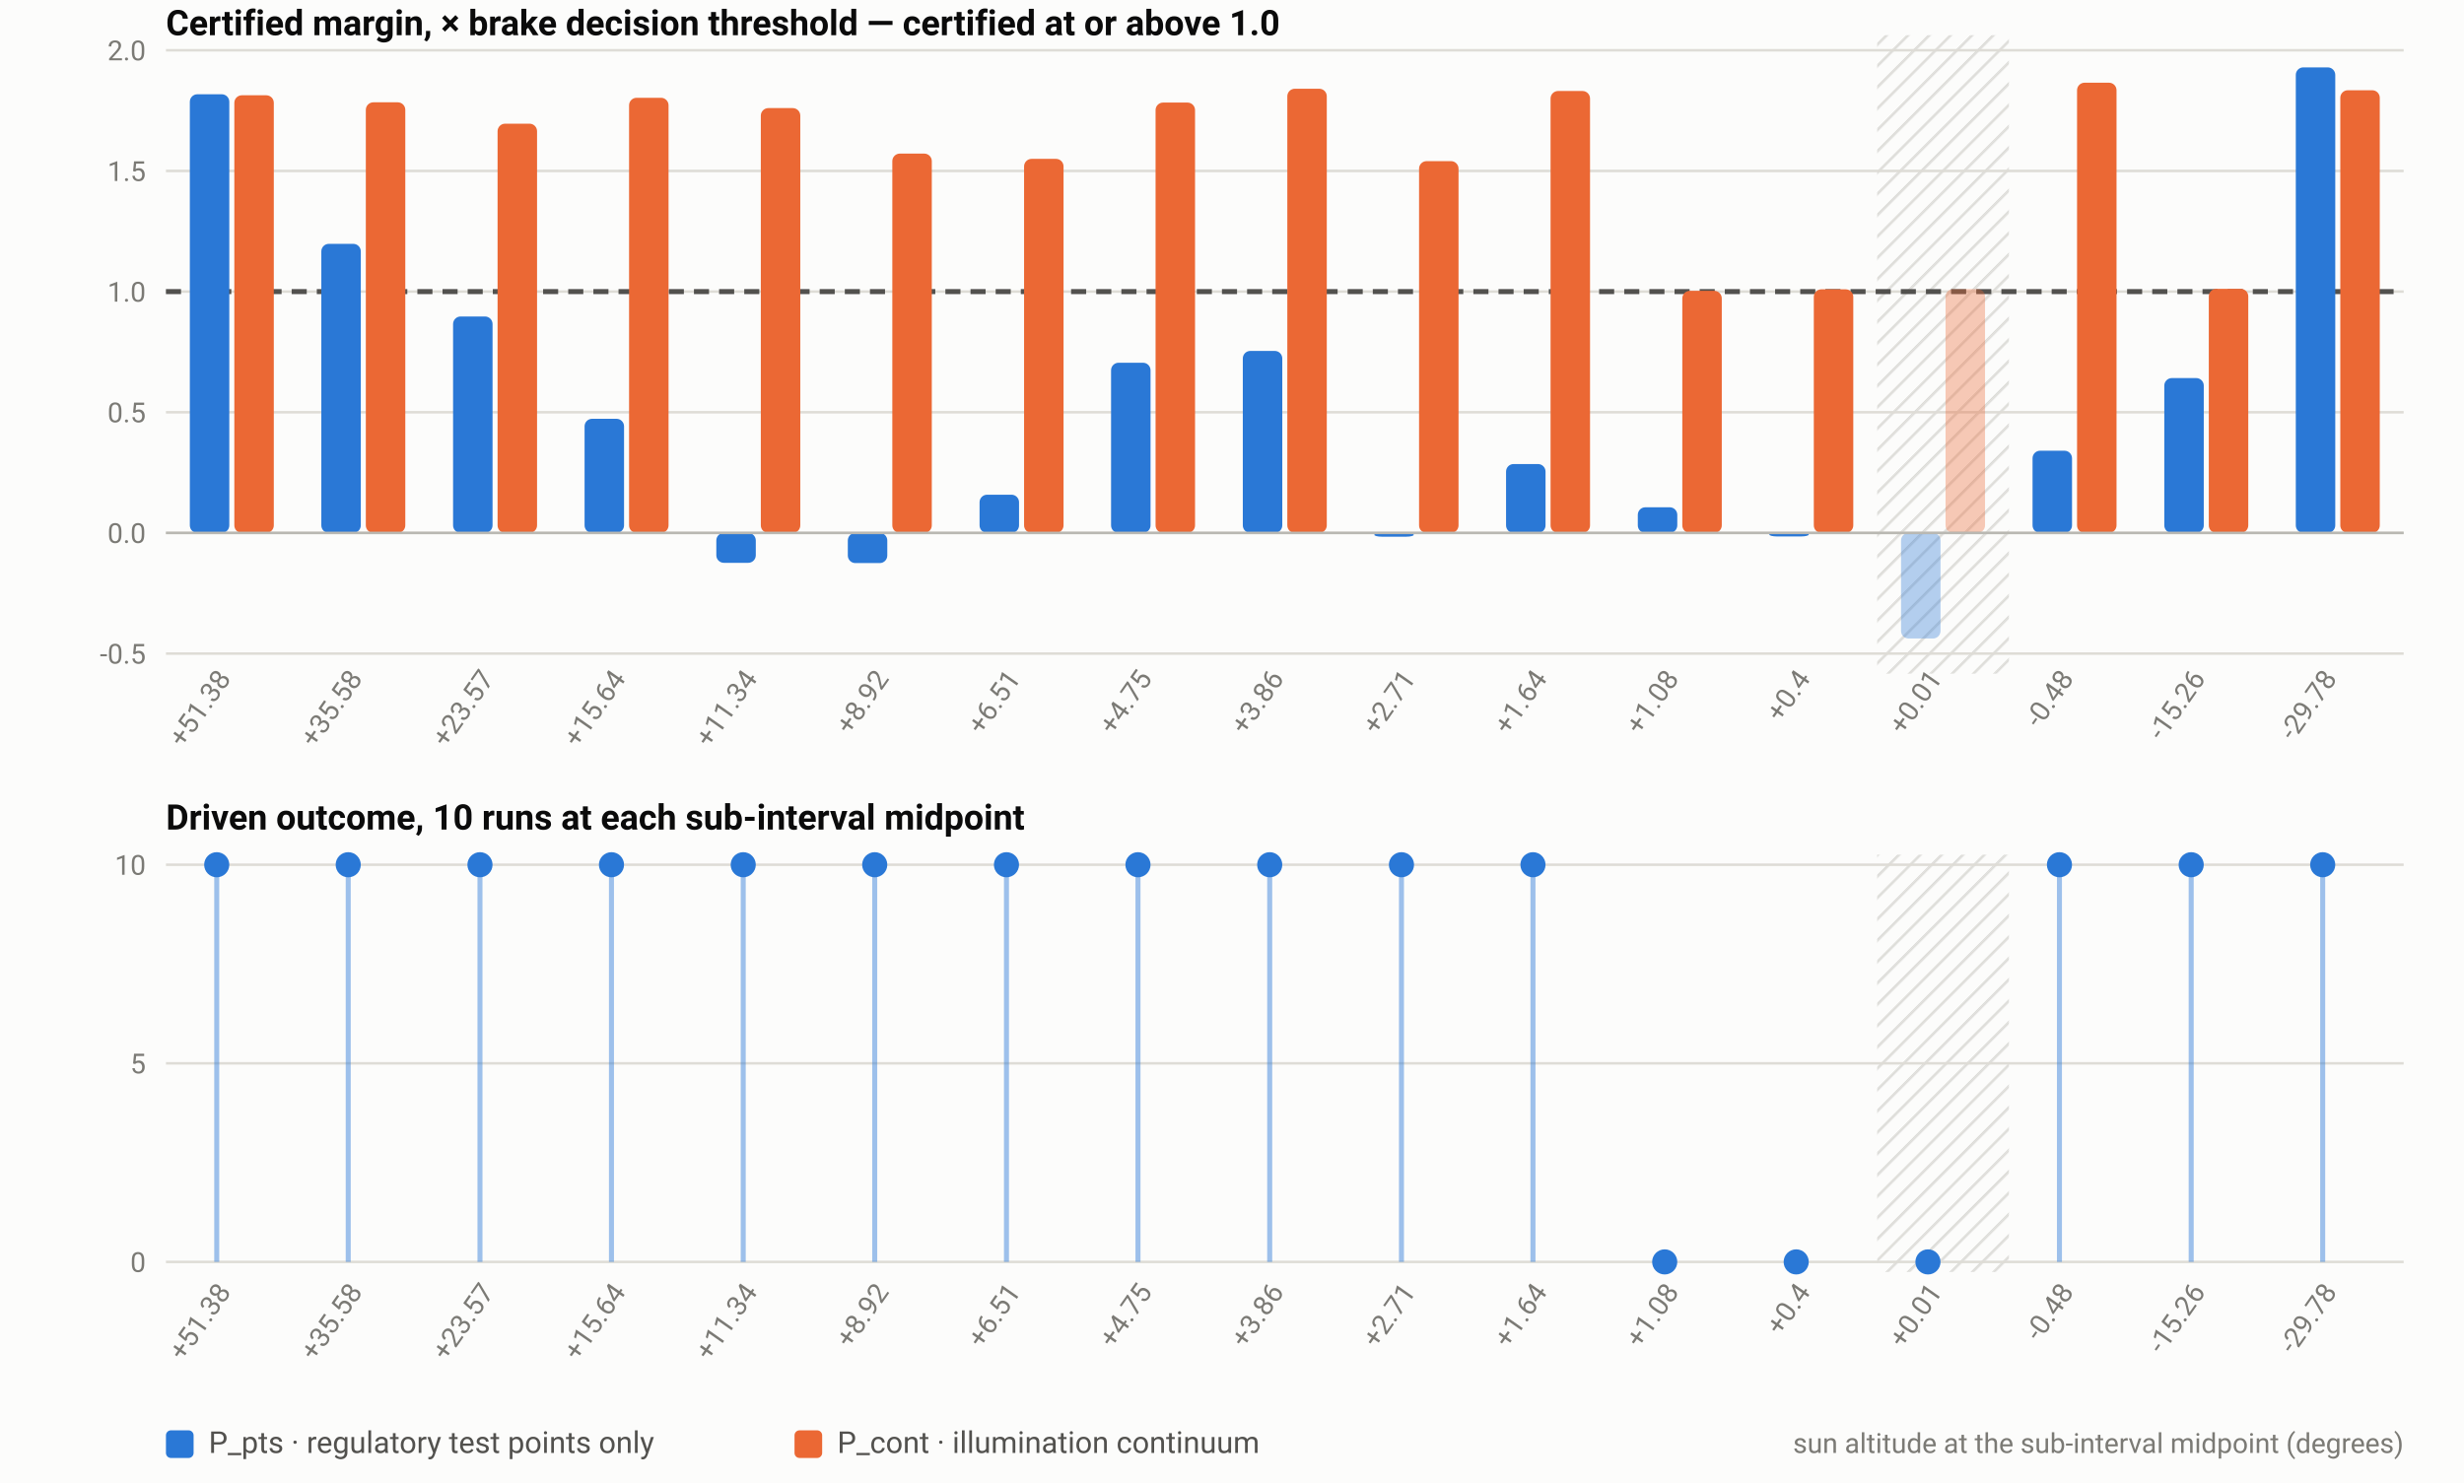
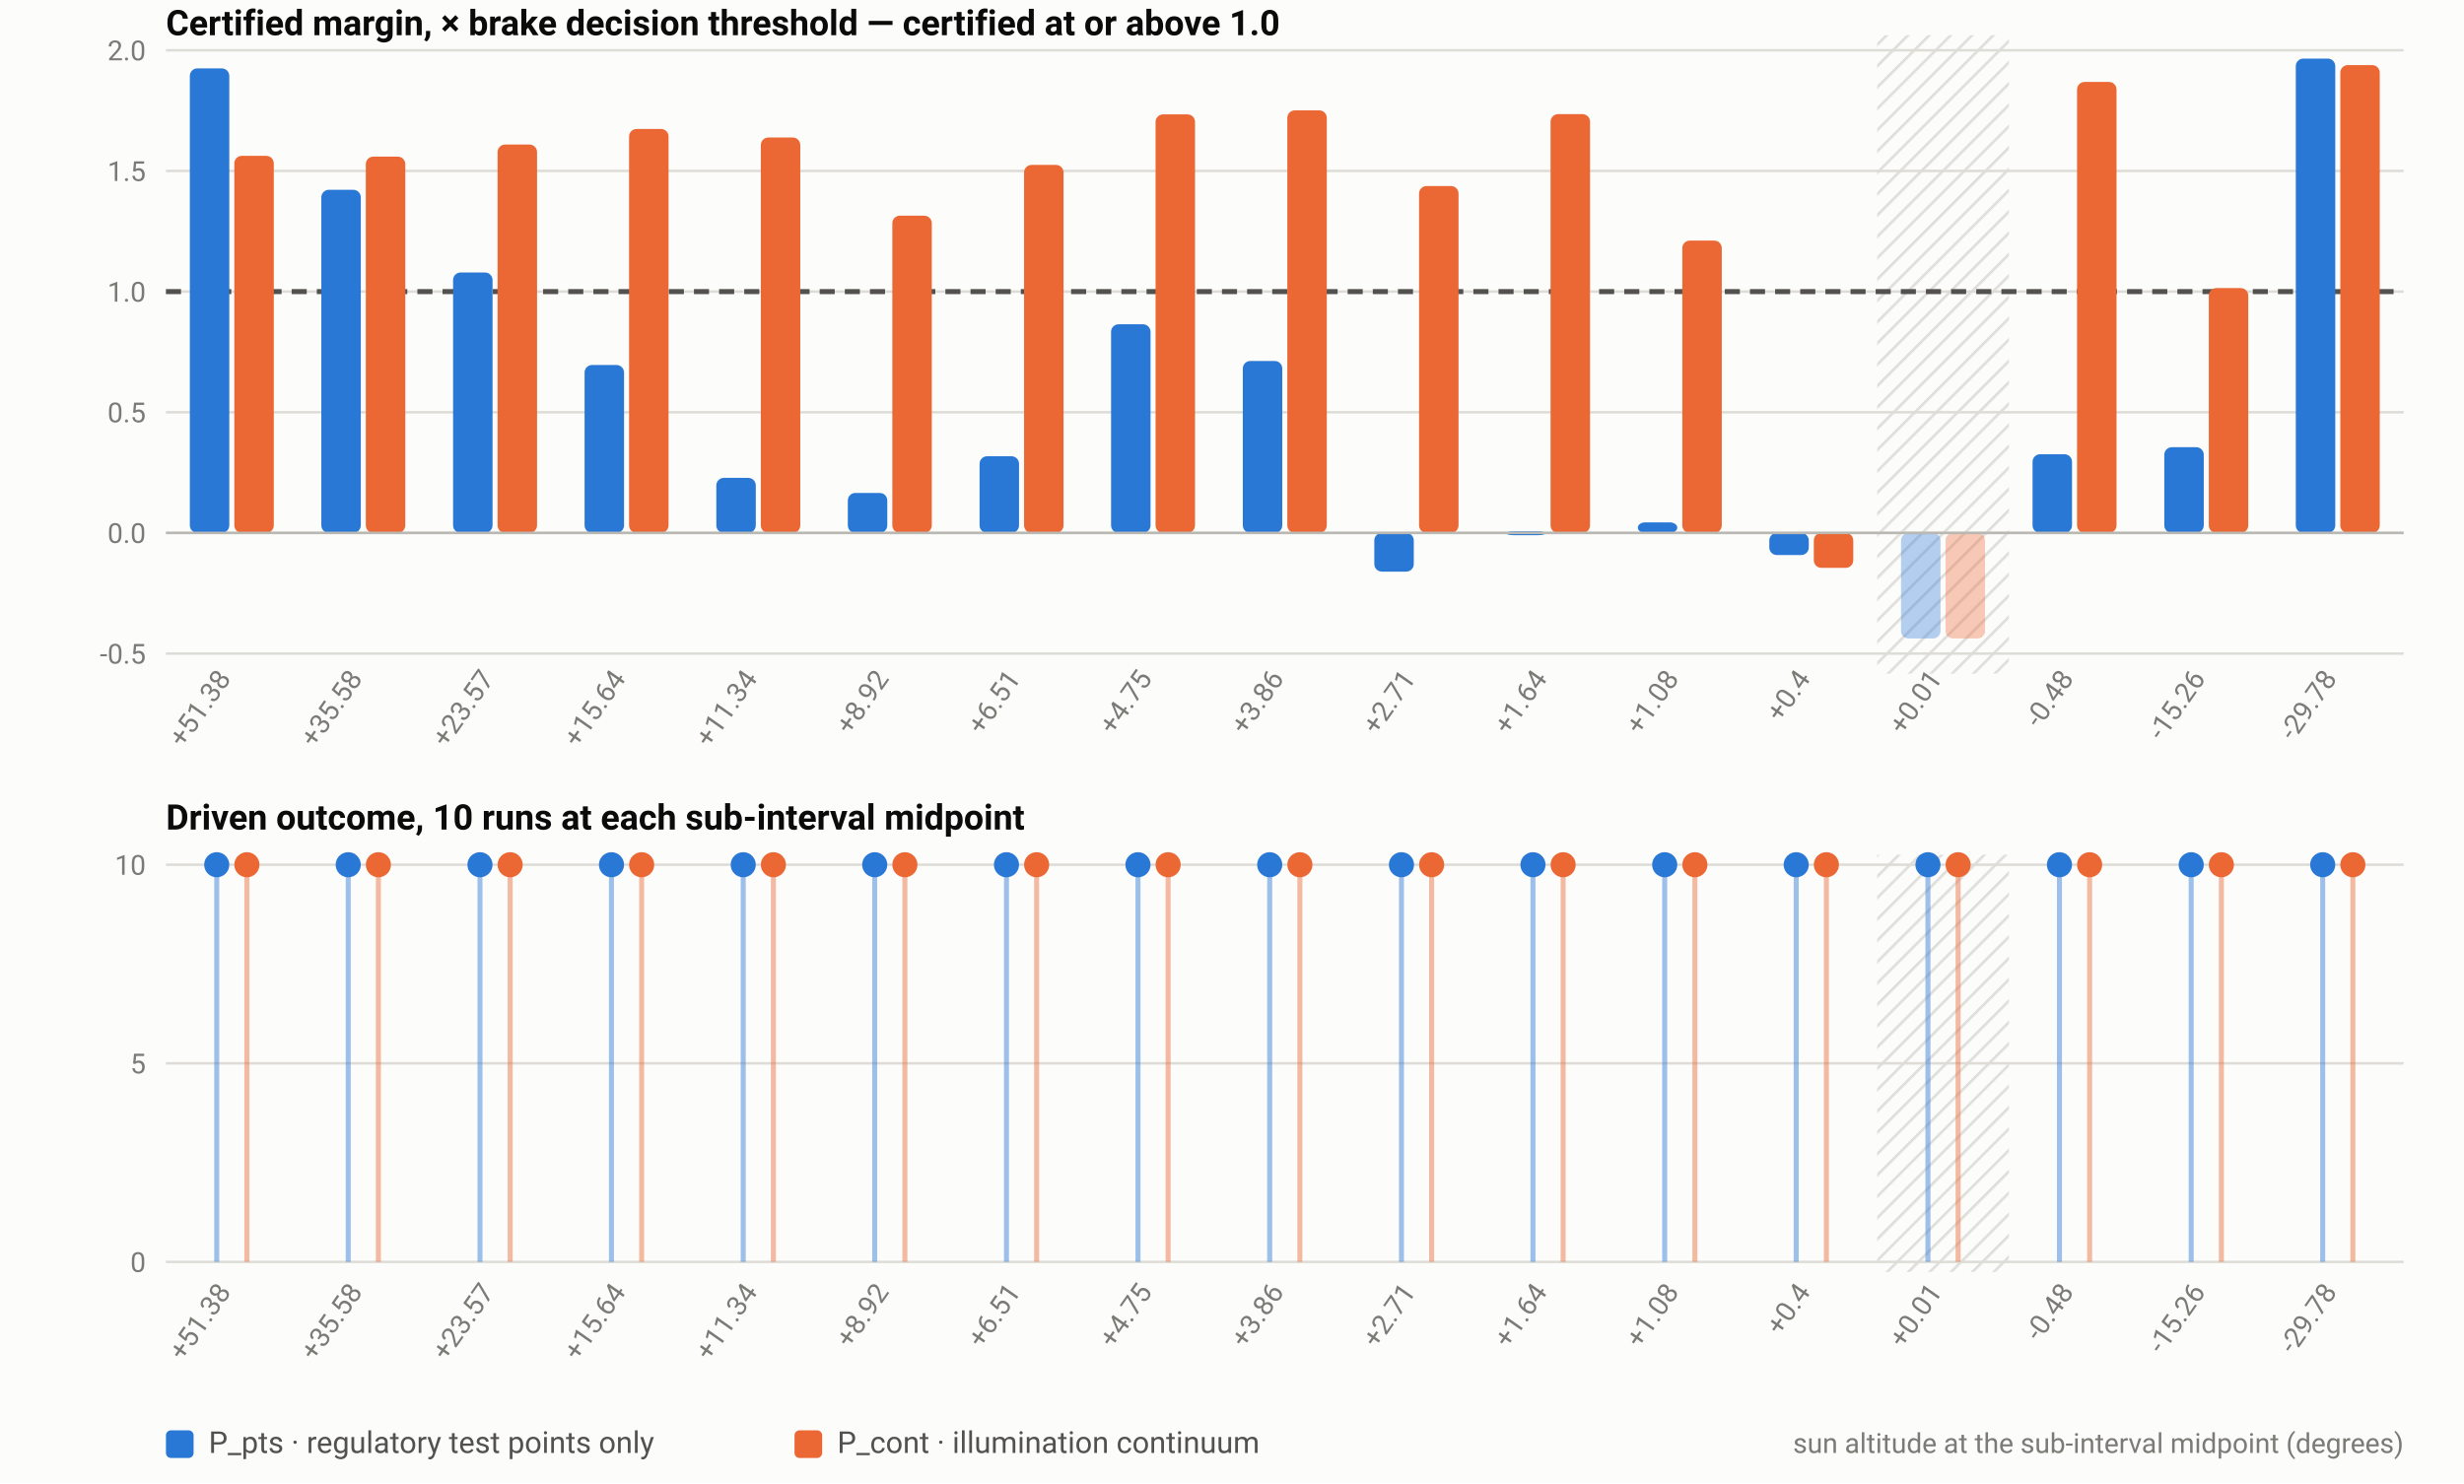
<svg xmlns="http://www.w3.org/2000/svg" viewBox="0 0 980 590" width="980" role="img" aria-label="Certified margin and driven outcome by sub-interval">
  <style>text{font:12px system-ui,-apple-system,"Segoe UI",Roboto,sans-serif;fill:#52514e}.t{font-size:14px;font-weight:600;fill:#0b0b0b}.s{font-size:11px;fill:#7b7a75}.v{font-size:11px;font-weight:600;fill:#0b0b0b}</style>
  <defs>
    <pattern id="unc" width="6" height="6" patternUnits="userSpaceOnUse" patternTransform="rotate(45)">
      <line x1="0" y1="0" x2="0" y2="6" stroke="#b9b8b2" stroke-width="2" />
    </pattern>
  </defs>
  <rect class="bg" width="980" height="590" fill="#fcfcfb" />
  <rect x="746.6" y="14" width="52.4" height="254.0" fill="url(#unc)" opacity="0.5" />
  <rect x="746.6" y="340.0" width="52.4" height="166.0" fill="url(#unc)" opacity="0.5" />
  <text class="t" x="66" y="14">Certified margin, × brake decision threshold — certified at or above 1.0</text>
  <line class="gr" x1="66" x2="956" y1="260.0" y2="260.0" stroke="#dedcd6" stroke-width="1" />
  <text class="s" x="58" y="264.0" text-anchor="end">-0.5</text>
  <line class="gr" x1="66" x2="956" y1="212.0" y2="212.0" stroke="#dedcd6" stroke-width="1" />
  <text class="s" x="58" y="216.0" text-anchor="end">0.0</text>
  <line class="gr" x1="66" x2="956" y1="164.0" y2="164.0" stroke="#dedcd6" stroke-width="1" />
  <text class="s" x="58" y="168.0" text-anchor="end">0.5</text>
  <line class="gr" x1="66" x2="956" y1="116.0" y2="116.0" stroke="#dedcd6" stroke-width="1" />
  <text class="s" x="58" y="120.0" text-anchor="end">1.0</text>
  <line class="gr" x1="66" x2="956" y1="68.0" y2="68.0" stroke="#dedcd6" stroke-width="1" />
  <text class="s" x="58" y="72.0" text-anchor="end">1.5</text>
  <line class="gr" x1="66" x2="956" y1="20.0" y2="20.0" stroke="#dedcd6" stroke-width="1" />
  <text class="s" x="58" y="24.0" text-anchor="end">2.0</text>
  <line x1="66" x2="956" y1="116.0" y2="116.0" stroke="#52514e" stroke-width="2" stroke-dasharray="6 4" />
-   <rect x="75.5" y="37.5" width="15.7" height="174.5" rx="3" fill="#2a78d6" opacity="1" />
-   <rect x="93.2" y="37.9" width="15.7" height="174.1" rx="3" fill="#eb6834" opacity="1" />
+   <rect x="75.5" y="27.2" width="15.7" height="184.8" rx="3" fill="#2a78d6" opacity="1" />
+   <rect x="93.2" y="62.0" width="15.7" height="150.0" rx="3" fill="#eb6834" opacity="1" />
  <text class="s" x="92.2" y="270.0" text-anchor="end" transform="rotate(-55 92.2 270.0)">+51.38</text>
-   <rect x="127.8" y="97.0" width="15.7" height="115.0" rx="3" fill="#2a78d6" opacity="1" />
-   <rect x="145.5" y="40.7" width="15.7" height="171.3" rx="3" fill="#eb6834" opacity="1" />
+   <rect x="127.8" y="75.5" width="15.7" height="136.5" rx="3" fill="#2a78d6" opacity="1" />
+   <rect x="145.5" y="62.3" width="15.7" height="149.7" rx="3" fill="#eb6834" opacity="1" />
  <text class="s" x="144.5" y="270.0" text-anchor="end" transform="rotate(-55 144.5 270.0)">+35.58</text>
-   <rect x="180.2" y="125.9" width="15.7" height="86.1" rx="3" fill="#2a78d6" opacity="1" />
-   <rect x="197.9" y="49.2" width="15.7" height="162.8" rx="3" fill="#eb6834" opacity="1" />
+   <rect x="180.2" y="108.4" width="15.7" height="103.6" rx="3" fill="#2a78d6" opacity="1" />
+   <rect x="197.9" y="57.5" width="15.7" height="154.5" rx="3" fill="#eb6834" opacity="1" />
  <text class="s" x="196.9" y="270.0" text-anchor="end" transform="rotate(-55 196.9 270.0)">+23.57</text>
-   <rect x="232.5" y="166.6" width="15.7" height="45.4" rx="3" fill="#2a78d6" opacity="1" />
-   <rect x="250.2" y="38.9" width="15.7" height="173.1" rx="3" fill="#eb6834" opacity="1" />
+   <rect x="232.5" y="145.2" width="15.7" height="66.8" rx="3" fill="#2a78d6" opacity="1" />
+   <rect x="250.2" y="51.3" width="15.7" height="160.7" rx="3" fill="#eb6834" opacity="1" />
  <text class="s" x="249.2" y="270.0" text-anchor="end" transform="rotate(-55 249.2 270.0)">+15.64</text>
-   <rect x="284.9" y="212.0" width="15.7" height="11.9" rx="3" fill="#2a78d6" opacity="1" />
-   <rect x="302.6" y="43.0" width="15.7" height="169.0" rx="3" fill="#eb6834" opacity="1" />
+   <rect x="284.9" y="190.1" width="15.7" height="21.9" rx="3" fill="#2a78d6" opacity="1" />
+   <rect x="302.6" y="54.7" width="15.7" height="157.3" rx="3" fill="#eb6834" opacity="1" />
  <text class="s" x="301.6" y="270.0" text-anchor="end" transform="rotate(-55 301.6 270.0)">+11.34</text>
-   <rect x="337.2" y="212.0" width="15.7" height="12.0" rx="3" fill="#2a78d6" opacity="1" />
-   <rect x="354.9" y="61.1" width="15.7" height="150.9" rx="3" fill="#eb6834" opacity="1" />
+   <rect x="337.2" y="196.1" width="15.7" height="15.9" rx="3" fill="#2a78d6" opacity="1" />
+   <rect x="354.9" y="85.8" width="15.7" height="126.2" rx="3" fill="#eb6834" opacity="1" />
  <text class="s" x="353.9" y="270.0" text-anchor="end" transform="rotate(-55 353.9 270.0)">+8.92</text>
-   <rect x="389.6" y="196.8" width="15.7" height="15.2" rx="3" fill="#2a78d6" opacity="1" />
-   <rect x="407.3" y="63.2" width="15.7" height="148.8" rx="3" fill="#eb6834" opacity="1" />
+   <rect x="389.6" y="181.5" width="15.7" height="30.5" rx="3" fill="#2a78d6" opacity="1" />
+   <rect x="407.3" y="65.6" width="15.7" height="146.4" rx="3" fill="#eb6834" opacity="1" />
  <text class="s" x="406.3" y="270.0" text-anchor="end" transform="rotate(-55 406.3 270.0)">+6.51</text>
-   <rect x="441.9" y="144.3" width="15.7" height="67.7" rx="3" fill="#2a78d6" opacity="1" />
-   <rect x="459.6" y="40.8" width="15.7" height="171.2" rx="3" fill="#eb6834" opacity="1" />
+   <rect x="441.9" y="129.0" width="15.7" height="83.0" rx="3" fill="#2a78d6" opacity="1" />
+   <rect x="459.6" y="45.5" width="15.7" height="166.5" rx="3" fill="#eb6834" opacity="1" />
  <text class="s" x="458.6" y="270.0" text-anchor="end" transform="rotate(-55 458.6 270.0)">+4.75</text>
-   <rect x="494.3" y="139.6" width="15.7" height="72.4" rx="3" fill="#2a78d6" opacity="1" />
-   <rect x="512.0" y="35.3" width="15.7" height="176.7" rx="3" fill="#eb6834" opacity="1" />
+   <rect x="494.3" y="143.6" width="15.7" height="68.4" rx="3" fill="#2a78d6" opacity="1" />
+   <rect x="512.0" y="43.9" width="15.7" height="168.1" rx="3" fill="#eb6834" opacity="1" />
  <text class="s" x="511.0" y="270.0" text-anchor="end" transform="rotate(-55 511.0 270.0)">+3.86</text>
-   <rect x="546.6" y="212.0" width="15.7" height="1.5" rx="3" fill="#2a78d6" opacity="1" />
-   <rect x="564.4" y="64.1" width="15.7" height="147.9" rx="3" fill="#eb6834" opacity="1" />
+   <rect x="546.6" y="212.0" width="15.7" height="15.4" rx="3" fill="#2a78d6" opacity="1" />
+   <rect x="564.4" y="74.0" width="15.7" height="138.0" rx="3" fill="#eb6834" opacity="1" />
  <text class="s" x="563.4" y="270.0" text-anchor="end" transform="rotate(-55 563.4 270.0)">+2.71</text>
-   <rect x="599.0" y="184.6" width="15.7" height="27.4" rx="3" fill="#2a78d6" opacity="1" />
-   <rect x="616.7" y="36.2" width="15.7" height="175.8" rx="3" fill="#eb6834" opacity="1" />
+   <rect x="599.0" y="211.4" width="15.7" height="1.5" rx="3" fill="#2a78d6" opacity="1" />
+   <rect x="616.7" y="45.4" width="15.7" height="166.6" rx="3" fill="#eb6834" opacity="1" />
  <text class="s" x="615.7" y="270.0" text-anchor="end" transform="rotate(-55 615.7 270.0)">+1.64</text>
-   <rect x="651.4" y="201.8" width="15.7" height="10.2" rx="3" fill="#2a78d6" opacity="1" />
-   <rect x="669.1" y="115.7" width="15.7" height="96.3" rx="3" fill="#eb6834" opacity="1" />
+   <rect x="651.4" y="207.8" width="15.7" height="4.2" rx="3" fill="#2a78d6" opacity="1" />
+   <rect x="669.1" y="95.7" width="15.7" height="116.3" rx="3" fill="#eb6834" opacity="1" />
  <text class="s" x="668.1" y="270.0" text-anchor="end" transform="rotate(-55 668.1 270.0)">+1.08</text>
-   <rect x="703.7" y="211.9" width="15.7" height="1.5" rx="3" fill="#2a78d6" opacity="1" />
-   <rect x="721.4" y="115.1" width="15.7" height="96.9" rx="3" fill="#eb6834" opacity="1" />
+   <rect x="703.7" y="212.0" width="15.7" height="8.8" rx="3" fill="#2a78d6" opacity="1" />
+   <rect x="721.4" y="212.0" width="15.7" height="13.9" rx="3" fill="#eb6834" opacity="1" />
  <text class="s" x="720.4" y="270.0" text-anchor="end" transform="rotate(-55 720.4 270.0)">+0.4</text>
  <rect x="756.1" y="212.0" width="15.7" height="42.0" rx="3" fill="#2a78d6" opacity="0.35" />
-   <rect x="773.8" y="115.0" width="15.7" height="97.0" rx="3" fill="#eb6834" opacity="0.35" />
+   <rect x="773.8" y="212.0" width="15.7" height="42.0" rx="3" fill="#eb6834" opacity="0.35" />
  <text class="s" x="772.8" y="270.0" text-anchor="end" transform="rotate(-55 772.8 270.0)">+0.01</text>
-   <rect x="808.4" y="179.3" width="15.7" height="32.7" rx="3" fill="#2a78d6" opacity="1" />
-   <rect x="826.1" y="32.9" width="15.7" height="179.1" rx="3" fill="#eb6834" opacity="1" />
+   <rect x="808.4" y="180.7" width="15.7" height="31.3" rx="3" fill="#2a78d6" opacity="1" />
+   <rect x="826.1" y="32.6" width="15.7" height="179.4" rx="3" fill="#eb6834" opacity="1" />
  <text class="s" x="825.1" y="270.0" text-anchor="end" transform="rotate(-55 825.1 270.0)">-0.48</text>
-   <rect x="860.8" y="150.4" width="15.7" height="61.6" rx="3" fill="#2a78d6" opacity="1" />
-   <rect x="878.5" y="114.9" width="15.7" height="97.1" rx="3" fill="#eb6834" opacity="1" />
+   <rect x="860.8" y="177.9" width="15.7" height="34.1" rx="3" fill="#2a78d6" opacity="1" />
+   <rect x="878.5" y="114.6" width="15.7" height="97.4" rx="3" fill="#eb6834" opacity="1" />
  <text class="s" x="877.5" y="270.0" text-anchor="end" transform="rotate(-55 877.5 270.0)">-15.26</text>
-   <rect x="913.1" y="26.8" width="15.7" height="185.2" rx="3" fill="#2a78d6" opacity="1" />
-   <rect x="930.8" y="35.9" width="15.7" height="176.1" rx="3" fill="#eb6834" opacity="1" />
+   <rect x="913.1" y="23.3" width="15.7" height="188.7" rx="3" fill="#2a78d6" opacity="1" />
+   <rect x="930.8" y="25.9" width="15.7" height="186.1" rx="3" fill="#eb6834" opacity="1" />
  <text class="s" x="929.8" y="270.0" text-anchor="end" transform="rotate(-55 929.8 270.0)">-29.78</text>
  <line class="gr" x1="66" x2="956" y1="212.0" y2="212.0" stroke="#b9b8b2" stroke-width="1" />
  <text class="t" x="66" y="330.0">Driven outcome, 10 runs at each sub-interval midpoint</text>
  <line class="gr" x1="66" x2="956" y1="502.0" y2="502.0" stroke="#dedcd6" stroke-width="1" />
  <text class="s" x="58" y="506.0" text-anchor="end">0</text>
  <line class="gr" x1="66" x2="956" y1="423.0" y2="423.0" stroke="#dedcd6" stroke-width="1" />
  <text class="s" x="58" y="427.0" text-anchor="end">5</text>
  <line class="gr" x1="66" x2="956" y1="344.0" y2="344.0" stroke="#dedcd6" stroke-width="1" />
  <text class="s" x="58" y="348.0" text-anchor="end">10</text>
  <line x1="86.2" x2="86.2" y1="502.0" y2="344.0" stroke="#2a78d6" stroke-width="2" opacity="0.45" />
  <circle cx="86.2" cy="344.0" r="5" fill="#2a78d6" />
+   <line x1="98.2" x2="98.2" y1="502.0" y2="344.0" stroke="#eb6834" stroke-width="2" opacity="0.45" />
+   <circle cx="98.2" cy="344.0" r="5" fill="#eb6834" />
  <text class="s" x="92.2" y="514.0" text-anchor="end" transform="rotate(-55 92.2 514.0)">+51.38</text>
  <line x1="138.5" x2="138.5" y1="502.0" y2="344.0" stroke="#2a78d6" stroke-width="2" opacity="0.45" />
  <circle cx="138.5" cy="344.0" r="5" fill="#2a78d6" />
+   <line x1="150.5" x2="150.5" y1="502.0" y2="344.0" stroke="#eb6834" stroke-width="2" opacity="0.45" />
+   <circle cx="150.5" cy="344.0" r="5" fill="#eb6834" />
  <text class="s" x="144.5" y="514.0" text-anchor="end" transform="rotate(-55 144.5 514.0)">+35.58</text>
  <line x1="190.9" x2="190.9" y1="502.0" y2="344.0" stroke="#2a78d6" stroke-width="2" opacity="0.45" />
  <circle cx="190.9" cy="344.0" r="5" fill="#2a78d6" />
+   <line x1="202.9" x2="202.9" y1="502.0" y2="344.0" stroke="#eb6834" stroke-width="2" opacity="0.45" />
+   <circle cx="202.9" cy="344.0" r="5" fill="#eb6834" />
  <text class="s" x="196.9" y="514.0" text-anchor="end" transform="rotate(-55 196.9 514.0)">+23.57</text>
  <line x1="243.2" x2="243.2" y1="502.0" y2="344.0" stroke="#2a78d6" stroke-width="2" opacity="0.45" />
  <circle cx="243.2" cy="344.0" r="5" fill="#2a78d6" />
+   <line x1="255.2" x2="255.2" y1="502.0" y2="344.0" stroke="#eb6834" stroke-width="2" opacity="0.45" />
+   <circle cx="255.2" cy="344.0" r="5" fill="#eb6834" />
  <text class="s" x="249.2" y="514.0" text-anchor="end" transform="rotate(-55 249.2 514.0)">+15.64</text>
  <line x1="295.6" x2="295.6" y1="502.0" y2="344.0" stroke="#2a78d6" stroke-width="2" opacity="0.45" />
  <circle cx="295.6" cy="344.0" r="5" fill="#2a78d6" />
+   <line x1="307.6" x2="307.6" y1="502.0" y2="344.0" stroke="#eb6834" stroke-width="2" opacity="0.45" />
+   <circle cx="307.6" cy="344.0" r="5" fill="#eb6834" />
  <text class="s" x="301.6" y="514.0" text-anchor="end" transform="rotate(-55 301.6 514.0)">+11.34</text>
  <line x1="347.9" x2="347.9" y1="502.0" y2="344.0" stroke="#2a78d6" stroke-width="2" opacity="0.45" />
  <circle cx="347.9" cy="344.0" r="5" fill="#2a78d6" />
+   <line x1="359.9" x2="359.9" y1="502.0" y2="344.0" stroke="#eb6834" stroke-width="2" opacity="0.45" />
+   <circle cx="359.9" cy="344.0" r="5" fill="#eb6834" />
  <text class="s" x="353.9" y="514.0" text-anchor="end" transform="rotate(-55 353.9 514.0)">+8.92</text>
  <line x1="400.3" x2="400.3" y1="502.0" y2="344.0" stroke="#2a78d6" stroke-width="2" opacity="0.45" />
  <circle cx="400.3" cy="344.0" r="5" fill="#2a78d6" />
+   <line x1="412.3" x2="412.3" y1="502.0" y2="344.0" stroke="#eb6834" stroke-width="2" opacity="0.45" />
+   <circle cx="412.3" cy="344.0" r="5" fill="#eb6834" />
  <text class="s" x="406.3" y="514.0" text-anchor="end" transform="rotate(-55 406.3 514.0)">+6.51</text>
  <line x1="452.6" x2="452.6" y1="502.0" y2="344.0" stroke="#2a78d6" stroke-width="2" opacity="0.45" />
  <circle cx="452.6" cy="344.0" r="5" fill="#2a78d6" />
+   <line x1="464.6" x2="464.6" y1="502.0" y2="344.0" stroke="#eb6834" stroke-width="2" opacity="0.45" />
+   <circle cx="464.6" cy="344.0" r="5" fill="#eb6834" />
  <text class="s" x="458.6" y="514.0" text-anchor="end" transform="rotate(-55 458.6 514.0)">+4.75</text>
  <line x1="505.0" x2="505.0" y1="502.0" y2="344.0" stroke="#2a78d6" stroke-width="2" opacity="0.45" />
  <circle cx="505.0" cy="344.0" r="5" fill="#2a78d6" />
+   <line x1="517.0" x2="517.0" y1="502.0" y2="344.0" stroke="#eb6834" stroke-width="2" opacity="0.45" />
+   <circle cx="517.0" cy="344.0" r="5" fill="#eb6834" />
  <text class="s" x="511.0" y="514.0" text-anchor="end" transform="rotate(-55 511.0 514.0)">+3.86</text>
  <line x1="557.4" x2="557.4" y1="502.0" y2="344.0" stroke="#2a78d6" stroke-width="2" opacity="0.45" />
  <circle cx="557.4" cy="344.0" r="5" fill="#2a78d6" />
+   <line x1="569.4" x2="569.4" y1="502.0" y2="344.0" stroke="#eb6834" stroke-width="2" opacity="0.45" />
+   <circle cx="569.4" cy="344.0" r="5" fill="#eb6834" />
  <text class="s" x="563.4" y="514.0" text-anchor="end" transform="rotate(-55 563.4 514.0)">+2.71</text>
  <line x1="609.7" x2="609.7" y1="502.0" y2="344.0" stroke="#2a78d6" stroke-width="2" opacity="0.45" />
  <circle cx="609.7" cy="344.0" r="5" fill="#2a78d6" />
+   <line x1="621.7" x2="621.7" y1="502.0" y2="344.0" stroke="#eb6834" stroke-width="2" opacity="0.45" />
+   <circle cx="621.7" cy="344.0" r="5" fill="#eb6834" />
  <text class="s" x="615.7" y="514.0" text-anchor="end" transform="rotate(-55 615.7 514.0)">+1.64</text>
-   <line x1="662.1" x2="662.1" y1="502.0" y2="502.0" stroke="#2a78d6" stroke-width="2" opacity="0.45" />
-   <circle cx="662.1" cy="502.0" r="5" fill="#2a78d6" />
+   <line x1="662.1" x2="662.1" y1="502.0" y2="344.0" stroke="#2a78d6" stroke-width="2" opacity="0.45" />
+   <circle cx="662.1" cy="344.0" r="5" fill="#2a78d6" />
+   <line x1="674.1" x2="674.1" y1="502.0" y2="344.0" stroke="#eb6834" stroke-width="2" opacity="0.45" />
+   <circle cx="674.1" cy="344.0" r="5" fill="#eb6834" />
  <text class="s" x="668.1" y="514.0" text-anchor="end" transform="rotate(-55 668.1 514.0)">+1.08</text>
-   <line x1="714.4" x2="714.4" y1="502.0" y2="502.0" stroke="#2a78d6" stroke-width="2" opacity="0.45" />
-   <circle cx="714.4" cy="502.0" r="5" fill="#2a78d6" />
+   <line x1="714.4" x2="714.4" y1="502.0" y2="344.0" stroke="#2a78d6" stroke-width="2" opacity="0.45" />
+   <circle cx="714.4" cy="344.0" r="5" fill="#2a78d6" />
+   <line x1="726.4" x2="726.4" y1="502.0" y2="344.0" stroke="#eb6834" stroke-width="2" opacity="0.45" />
+   <circle cx="726.4" cy="344.0" r="5" fill="#eb6834" />
  <text class="s" x="720.4" y="514.0" text-anchor="end" transform="rotate(-55 720.4 514.0)">+0.4</text>
-   <line x1="766.8" x2="766.8" y1="502.0" y2="502.0" stroke="#2a78d6" stroke-width="2" opacity="0.45" />
-   <circle cx="766.8" cy="502.0" r="5" fill="#2a78d6" />
+   <line x1="766.8" x2="766.8" y1="502.0" y2="344.0" stroke="#2a78d6" stroke-width="2" opacity="0.45" />
+   <circle cx="766.8" cy="344.0" r="5" fill="#2a78d6" />
+   <line x1="778.8" x2="778.8" y1="502.0" y2="344.0" stroke="#eb6834" stroke-width="2" opacity="0.45" />
+   <circle cx="778.8" cy="344.0" r="5" fill="#eb6834" />
  <text class="s" x="772.8" y="514.0" text-anchor="end" transform="rotate(-55 772.8 514.0)">+0.01</text>
  <line x1="819.1" x2="819.1" y1="502.0" y2="344.0" stroke="#2a78d6" stroke-width="2" opacity="0.45" />
  <circle cx="819.1" cy="344.0" r="5" fill="#2a78d6" />
+   <line x1="831.1" x2="831.1" y1="502.0" y2="344.0" stroke="#eb6834" stroke-width="2" opacity="0.45" />
+   <circle cx="831.1" cy="344.0" r="5" fill="#eb6834" />
  <text class="s" x="825.1" y="514.0" text-anchor="end" transform="rotate(-55 825.1 514.0)">-0.48</text>
  <line x1="871.5" x2="871.5" y1="502.0" y2="344.0" stroke="#2a78d6" stroke-width="2" opacity="0.45" />
  <circle cx="871.5" cy="344.0" r="5" fill="#2a78d6" />
+   <line x1="883.5" x2="883.5" y1="502.0" y2="344.0" stroke="#eb6834" stroke-width="2" opacity="0.45" />
+   <circle cx="883.5" cy="344.0" r="5" fill="#eb6834" />
  <text class="s" x="877.5" y="514.0" text-anchor="end" transform="rotate(-55 877.5 514.0)">-15.26</text>
  <line x1="923.8" x2="923.8" y1="502.0" y2="344.0" stroke="#2a78d6" stroke-width="2" opacity="0.45" />
  <circle cx="923.8" cy="344.0" r="5" fill="#2a78d6" />
+   <line x1="935.8" x2="935.8" y1="502.0" y2="344.0" stroke="#eb6834" stroke-width="2" opacity="0.45" />
+   <circle cx="935.8" cy="344.0" r="5" fill="#eb6834" />
  <text class="s" x="929.8" y="514.0" text-anchor="end" transform="rotate(-55 929.8 514.0)">-29.78</text>
  <rect x="66" y="569" width="11" height="11" rx="2" fill="#2a78d6" />
  <text x="83" y="578">P_pts · regulatory test points only</text>
  <rect x="316" y="569" width="11" height="11" rx="2" fill="#eb6834" />
  <text x="333" y="578">P_cont · illumination continuum</text>
  <text class="s" x="956" y="578" text-anchor="end">sun altitude at the sub-interval midpoint (degrees)</text>
</svg>
